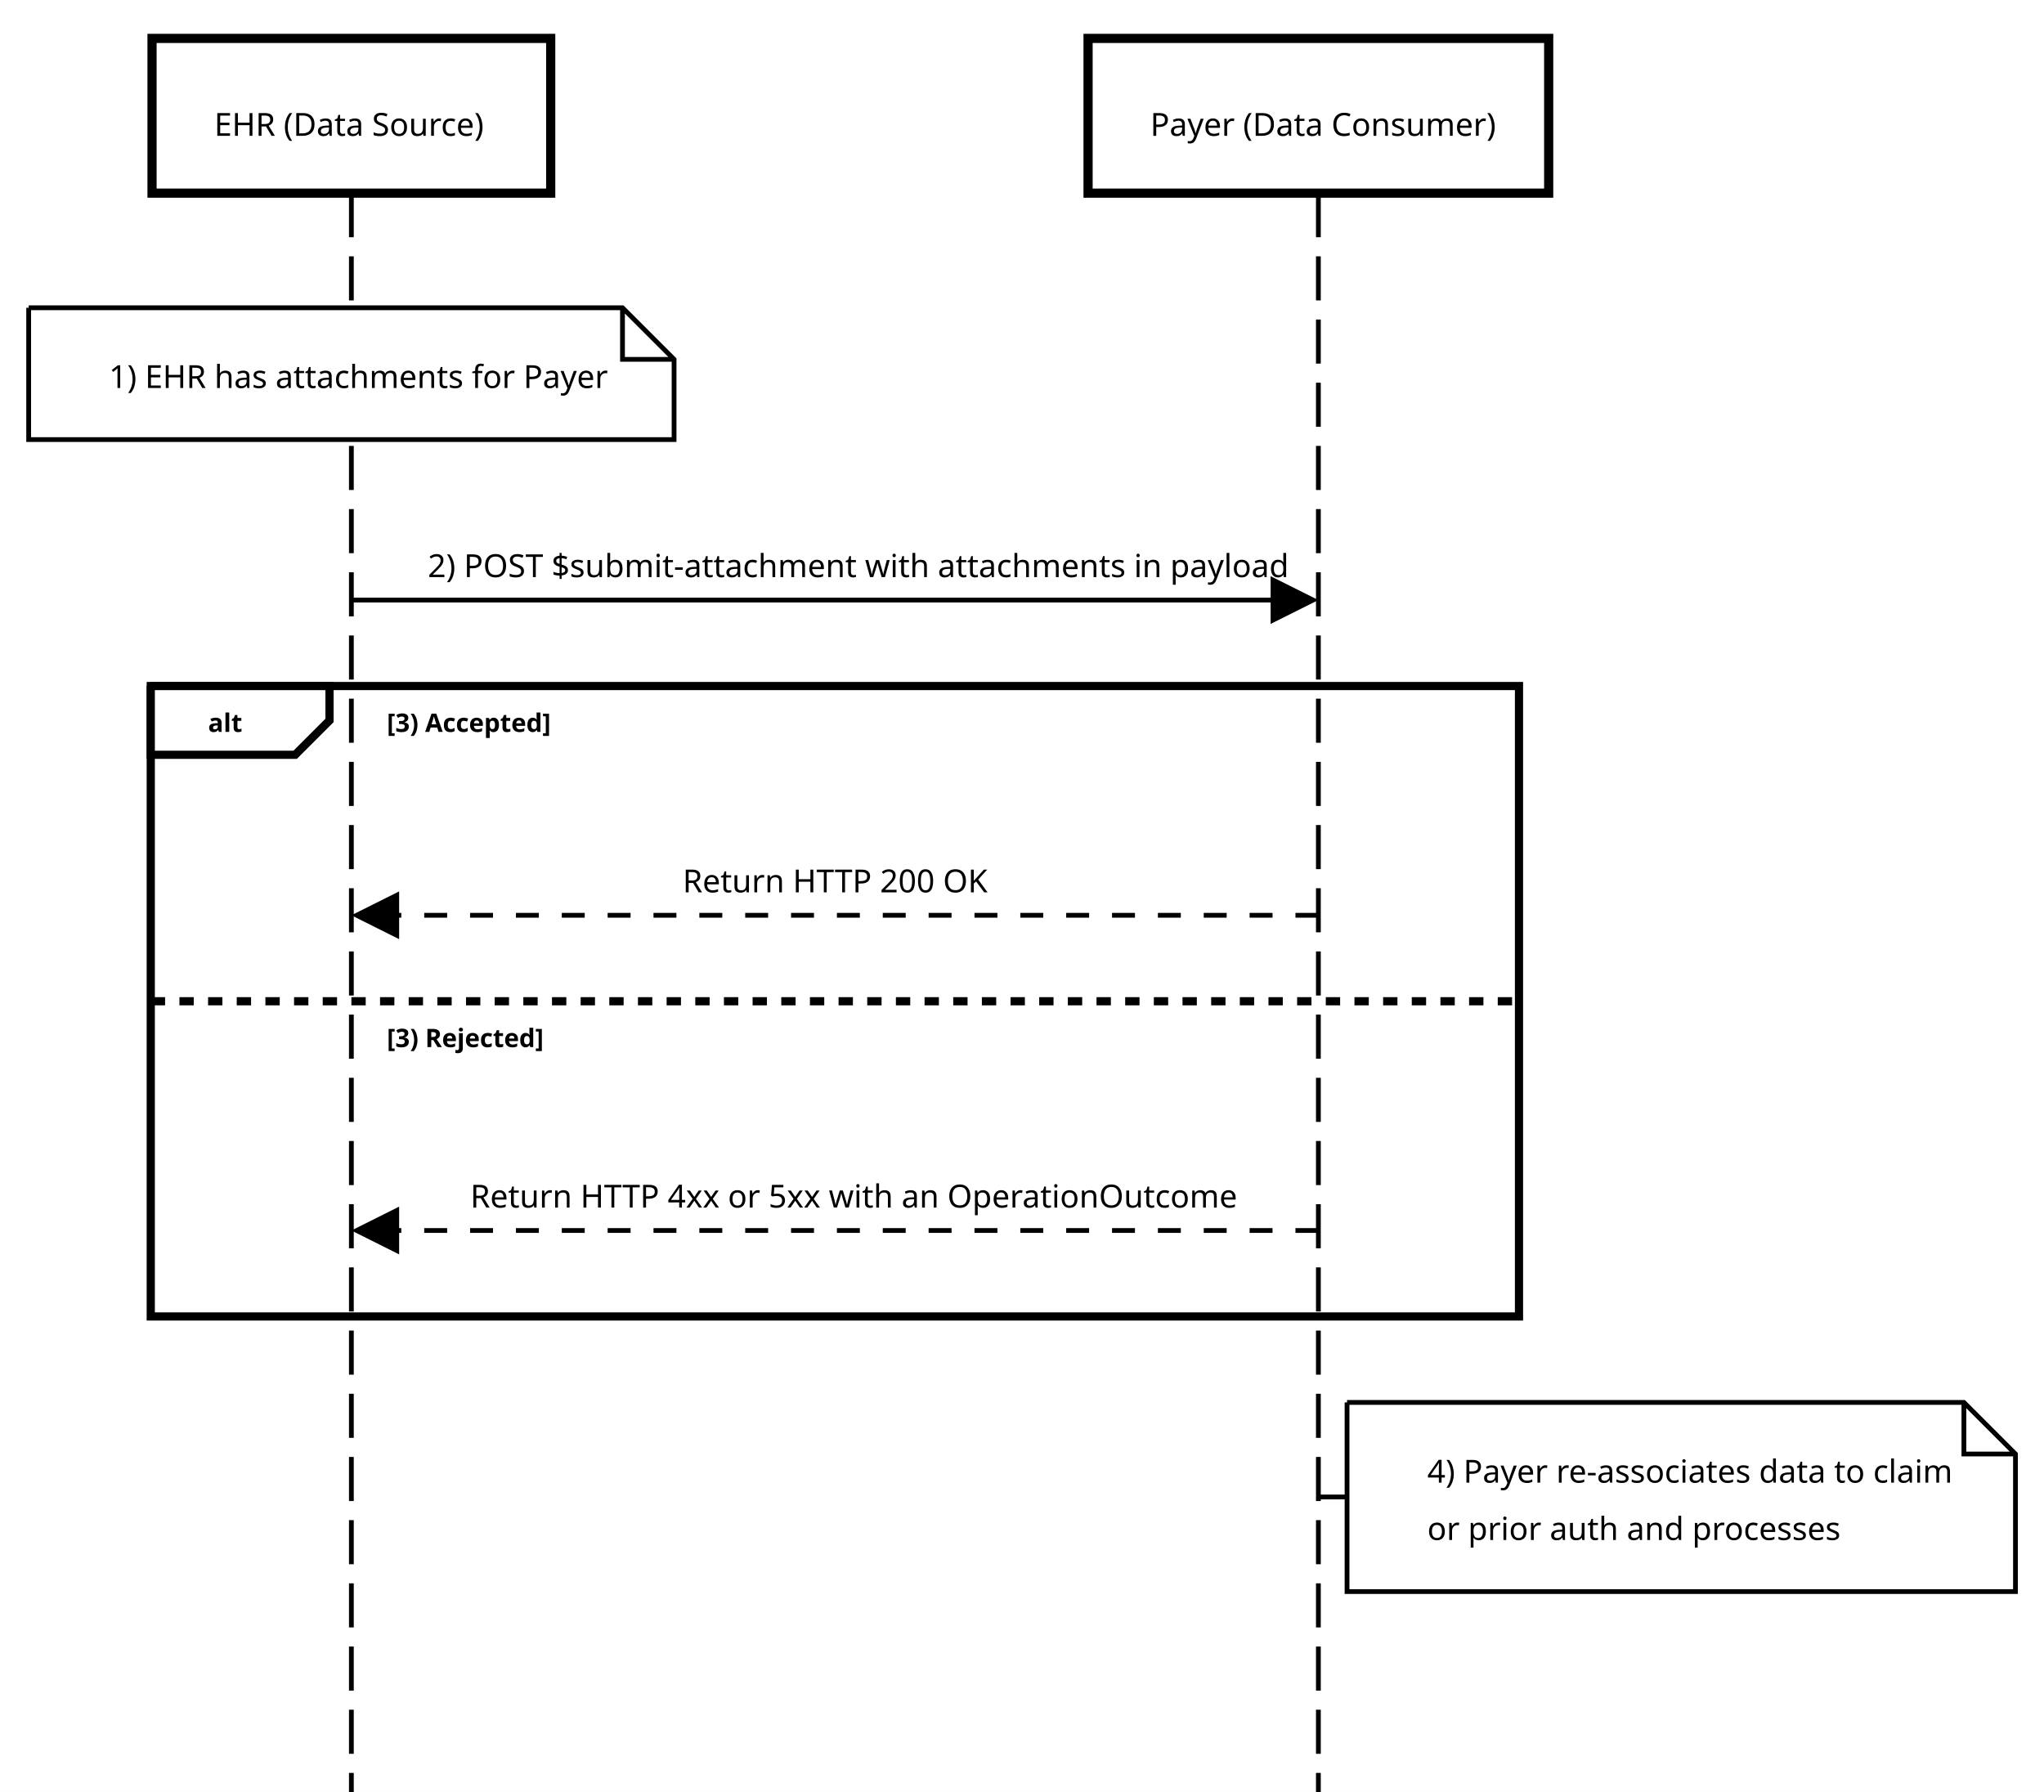
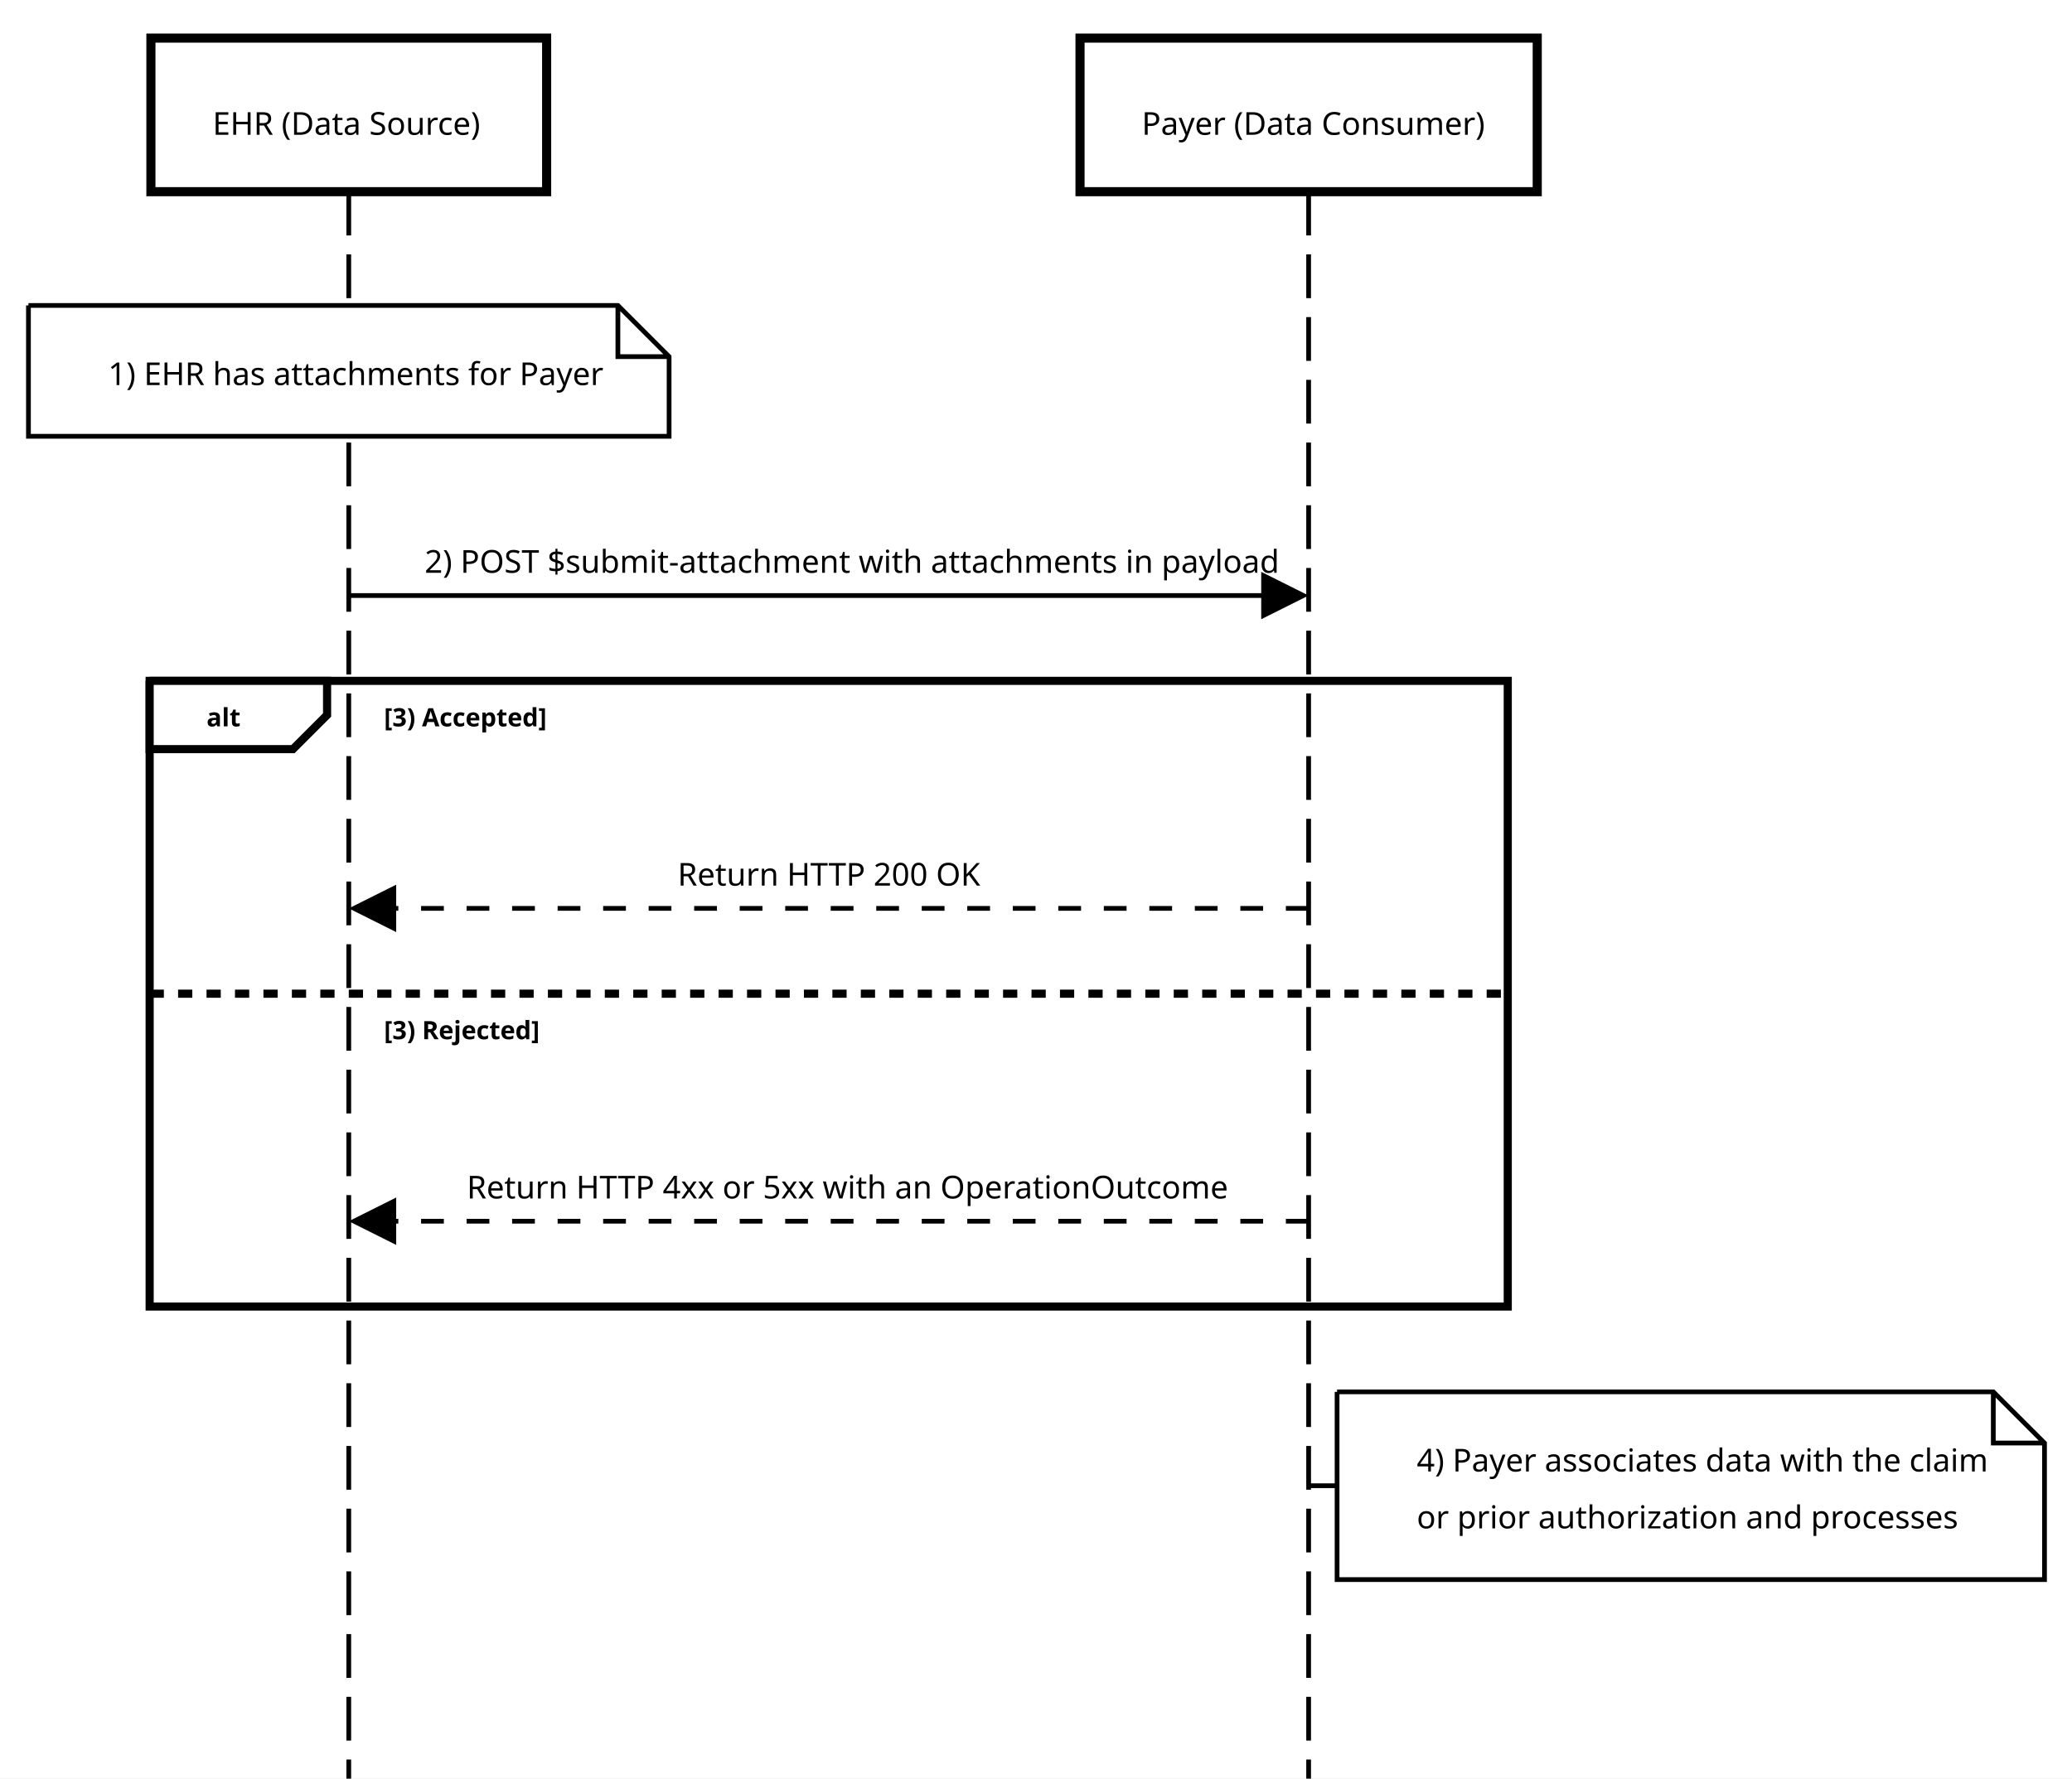
- <svg xmlns="http://www.w3.org/2000/svg" version="1.1" width="941" height="825">
+ <svg xmlns="http://www.w3.org/2000/svg" version="1.1" width="961" height="825">
  <defs />
  <g>
    <g />
    <g />
    <g />
    <g />
    <g />
    <g />
    <g>
-       <rect fill="white" stroke="none" x="0" y="0" width="941" height="825" />
+       <rect fill="white" stroke="none" x="0" y="0" width="961" height="825" />
    </g>
    <g />
    <g>
      <path fill="none" stroke="black" paint-order="fill stroke markers" d=" M 161.761 88.926 L 161.761 825.141" stroke-miterlimit="10" stroke-width="2.199" stroke-dasharray="20.298,8.796" />
      <path fill="none" stroke="black" paint-order="fill stroke markers" d=" M 606.946 88.926 L 606.946 825.141" stroke-miterlimit="10" stroke-width="2.199" stroke-dasharray="20.298,8.796" />
    </g>
    <g>
      <path fill="none" stroke="none" />
      <g>
        <path fill="white" stroke="black" paint-order="fill stroke markers" d=" M 69.992 17.68 L 253.531 17.68 L 253.531 88.926 L 69.992 88.926 L 69.992 17.68 Z" stroke-miterlimit="10" stroke-width="4.222" stroke-dasharray="" />
      </g>
      <g>
        <g />
        <text fill="black" stroke="none" font-family="sans-serif" font-size="11pt" font-style="normal" font-weight="normal" text-decoration="normal" x="98.623" y="62.539" text-anchor="start" dominant-baseline="alphabetic" xml:space="preserve">EHR (Data Source)</text>
      </g>
      <path fill="none" stroke="none" />
      <g>
        <path fill="white" stroke="black" paint-order="fill stroke markers" d=" M 500.917 17.68 L 712.974 17.68 L 712.974 88.926 L 500.917 88.926 L 500.917 17.68 Z" stroke-miterlimit="10" stroke-width="4.222" stroke-dasharray="" />
      </g>
      <g>
        <g />
        <text fill="black" stroke="none" font-family="sans-serif" font-size="11pt" font-style="normal" font-weight="normal" text-decoration="normal" x="529.548" y="62.539" text-anchor="start" dominant-baseline="alphabetic" xml:space="preserve">Payer (Data Consumer)</text>
      </g>
    </g>
    <g>
      <path fill="white" stroke="black" paint-order="fill stroke markers" d=" M 13.194 141.702 L 286.58 141.702 L 310.329 165.45 L 310.329 202.393 L 13.194 202.393 L 13.194 141.702 M 286.58 141.702 L 286.58 165.45 L 310.329 165.45" stroke-miterlimit="10" stroke-width="2.199" stroke-dasharray="" />
      <g>
        <text fill="black" stroke="none" font-family="sans-serif" font-size="11pt" font-style="normal" font-weight="normal" text-decoration="normal" x="50.137" y="178.644" text-anchor="start" dominant-baseline="alphabetic" xml:space="preserve">1) EHR has attachments for Payer</text>
      </g>
      <g>
        <g>
          <rect fill="white" stroke="none" x="192.987" y="241.975" width="382.734" height="34.304" />
        </g>
        <text fill="black" stroke="none" font-family="sans-serif" font-size="11pt" font-style="normal" font-weight="normal" text-decoration="normal" x="196.945" y="265.723" text-anchor="start" dominant-baseline="alphabetic" xml:space="preserve">2) POST $submit-attachment with attachments in payload</text>
      </g>
      <g>
        <path fill="none" stroke="black" paint-order="fill stroke markers" d=" M 161.761 276.279 L 585.22 276.279" stroke-miterlimit="10" stroke-width="2.199" stroke-dasharray="" />
        <g transform="translate(606.9458,276.2785) translate(-606.9458,-276.2785)">
          <path fill="black" stroke="none" paint-order="stroke fill markers" d=" M 584.956 265.284 L 606.946 276.279 L 584.956 287.273 Z" />
        </g>
      </g>
      <g>
        <g>
          <rect fill="white" stroke="none" x="310.327" y="387.107" width="148.052" height="34.304" />
        </g>
        <text fill="black" stroke="none" font-family="sans-serif" font-size="11pt" font-style="normal" font-weight="normal" text-decoration="normal" x="314.286" y="410.855" text-anchor="start" dominant-baseline="alphabetic" xml:space="preserve">Return HTTP 200 OK</text>
      </g>
      <g>
        <path fill="none" stroke="black" paint-order="fill stroke markers" d=" M 606.946 421.411 L 183.487 421.411" stroke-miterlimit="10" stroke-width="2.199" stroke-dasharray="10.555" />
        <g transform="translate(161.7614,421.4105) translate(-161.7614,-421.4105)">
          <path fill="black" stroke="none" paint-order="stroke fill markers" d=" M 183.751 410.416 L 161.761 421.411 L 183.751 432.405 Z" />
        </g>
      </g>
      <g>
        <g>
          <rect fill="white" stroke="none" x="212.554" y="532.239" width="343.6" height="34.304" />
        </g>
        <text fill="black" stroke="none" font-family="sans-serif" font-size="11pt" font-style="normal" font-weight="normal" text-decoration="normal" x="216.512" y="555.987" text-anchor="start" dominant-baseline="alphabetic" xml:space="preserve">Return HTTP 4xx or 5xx with an OperationOutcome</text>
      </g>
      <g>
        <path fill="none" stroke="black" paint-order="fill stroke markers" d=" M 606.946 566.543 L 183.487 566.543" stroke-miterlimit="10" stroke-width="2.199" stroke-dasharray="10.555" />
        <g transform="translate(161.7614,566.5425) translate(-161.7614,-566.5425)">
          <path fill="black" stroke="none" paint-order="stroke fill markers" d=" M 183.751 555.548 L 161.761 566.543 L 183.751 577.537 Z" />
        </g>
      </g>
-       <path fill="white" stroke="black" paint-order="fill stroke markers" d=" M 606.946 689.245 L 620.14 689.245 M 620.14 645.705 L 904.12 645.705 L 927.869 669.454 L 927.869 732.785 L 620.14 732.785 L 620.14 645.705 M 904.12 645.705 L 904.12 669.454 L 927.869 669.454" stroke-miterlimit="10" stroke-width="2.199" stroke-dasharray="" />
+       <path fill="white" stroke="black" paint-order="fill stroke markers" d=" M 606.946 689.245 L 620.14 689.245 M 620.14 645.705 L 924.499 645.705 L 948.248 669.454 L 948.248 732.785 L 620.14 732.785 L 620.14 645.705 M 924.499 645.705 L 924.499 669.454 L 948.248 669.454" stroke-miterlimit="10" stroke-width="2.199" stroke-dasharray="" />
      <g>
-         <text fill="black" stroke="none" font-family="sans-serif" font-size="11pt" font-style="normal" font-weight="normal" text-decoration="normal" x="657.082" y="682.648" text-anchor="start" dominant-baseline="alphabetic" xml:space="preserve">4) Payer re-associates data to claim</text>
-         <text fill="black" stroke="none" font-family="sans-serif" font-size="11pt" font-style="normal" font-weight="normal" text-decoration="normal" x="657.082" y="709.036" text-anchor="start" dominant-baseline="alphabetic" xml:space="preserve">or prior auth and processes</text>
+         <text fill="black" stroke="none" font-family="sans-serif" font-size="11pt" font-style="normal" font-weight="normal" text-decoration="normal" x="657.082" y="682.648" text-anchor="start" dominant-baseline="alphabetic" xml:space="preserve">4) Payer associates data with the claim</text>
+         <text fill="black" stroke="none" font-family="sans-serif" font-size="11pt" font-style="normal" font-weight="normal" text-decoration="normal" x="657.082" y="709.036" text-anchor="start" dominant-baseline="alphabetic" xml:space="preserve">or prior authorization and processes</text>
      </g>
      <g>
        <g />
        <path fill="none" stroke="black" paint-order="fill stroke markers" d=" M 69.405 315.86 L 699.302 315.86 L 699.302 606.124 L 69.405 606.124 L 69.405 315.86 Z" stroke-miterlimit="10" stroke-width="3.77" stroke-dasharray="" />
        <path fill="white" stroke="black" paint-order="fill stroke markers" d=" M 69.405 315.86 L 69.405 347.525 L 135.869 347.525 L 151.701 331.693 L 151.701 315.86 L 69.405 315.86" stroke-miterlimit="10" stroke-width="3.77" stroke-dasharray="" />
        <text fill="black" stroke="none" font-family="sans-serif" font-size="8.8pt" font-style="normal" font-weight="bold" text-decoration="normal" x="95.792" y="336.97" text-anchor="start" dominant-baseline="alphabetic" xml:space="preserve">alt</text>
        <text fill="black" stroke="none" font-family="sans-serif" font-size="8.8pt" font-style="normal" font-weight="bold" text-decoration="normal" x="178.089" y="336.97" text-anchor="start" dominant-baseline="alphabetic" xml:space="preserve">[3) Accepted]</text>
        <g>
          <path fill="none" stroke="black" paint-order="fill stroke markers" d=" M 69.405 460.992 L 699.302 460.992" stroke-miterlimit="10" stroke-width="3.77" stroke-dasharray="6.597" />
        </g>
        <g />
        <text fill="black" stroke="none" font-family="sans-serif" font-size="8.8pt" font-style="normal" font-weight="bold" text-decoration="normal" x="178.089" y="482.102" text-anchor="start" dominant-baseline="alphabetic" xml:space="preserve">[3) Rejected]</text>
      </g>
      <g />
    </g>
    <g />
    <g />
  </g>
</svg>
